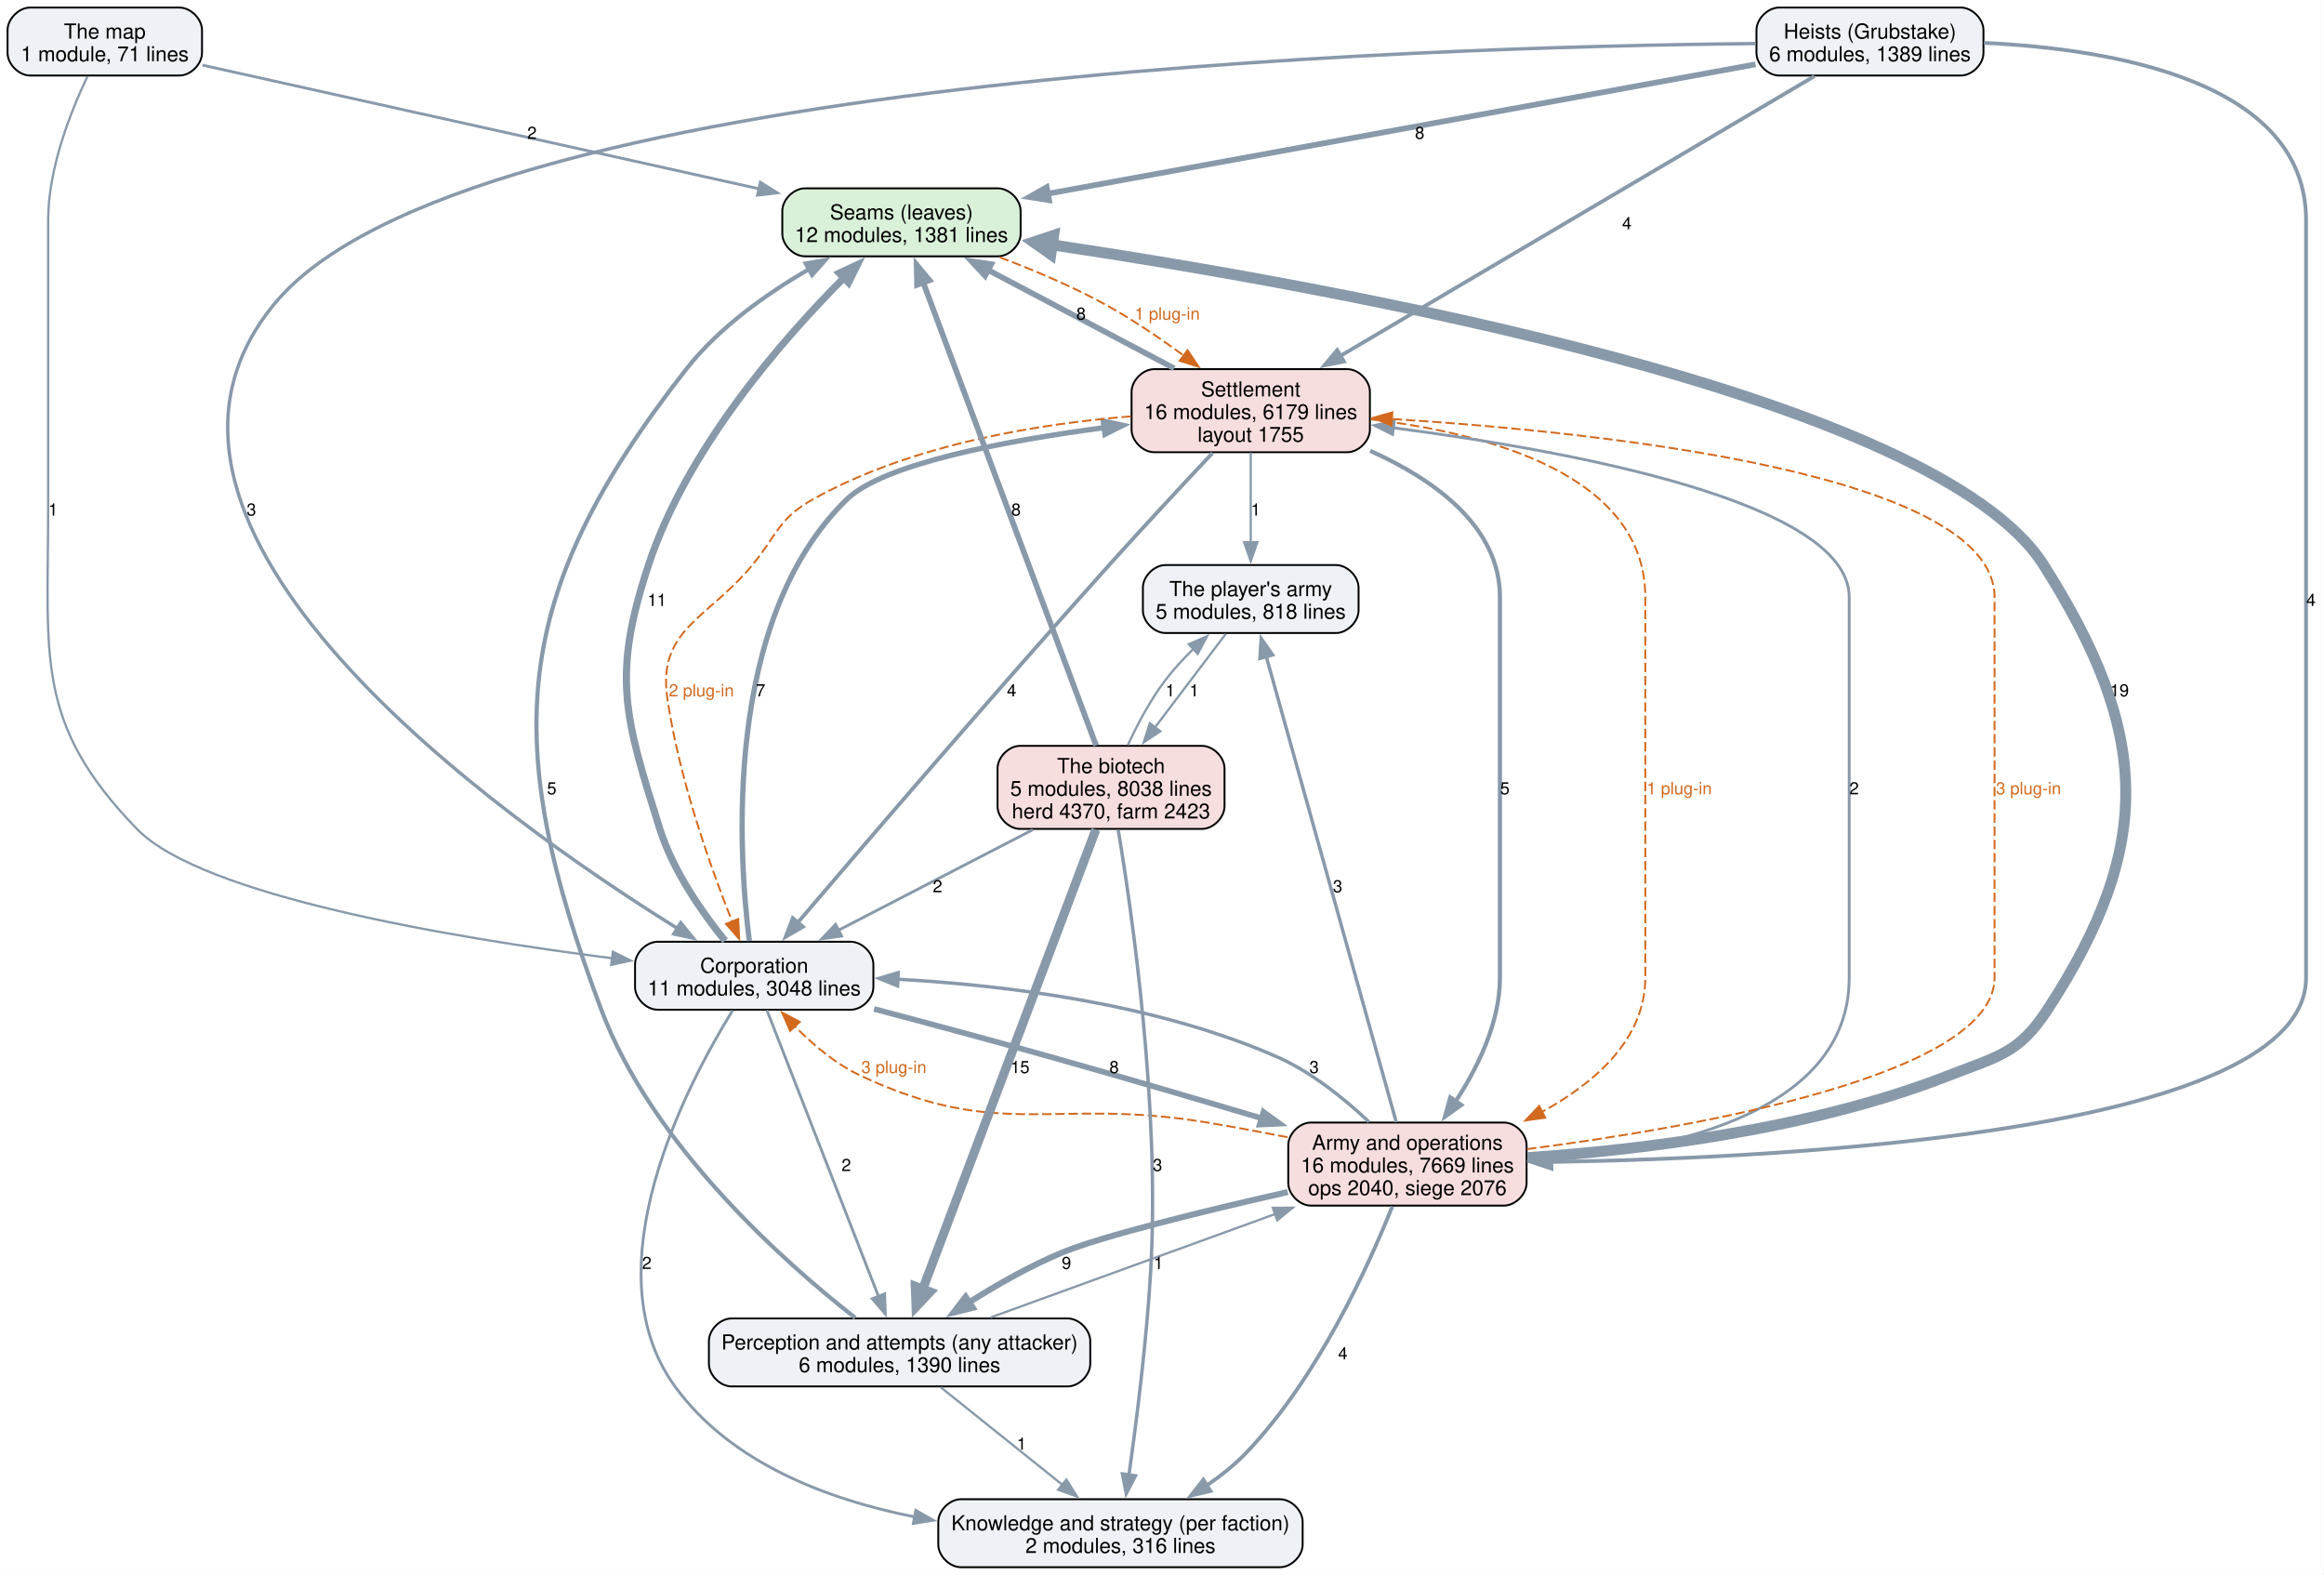
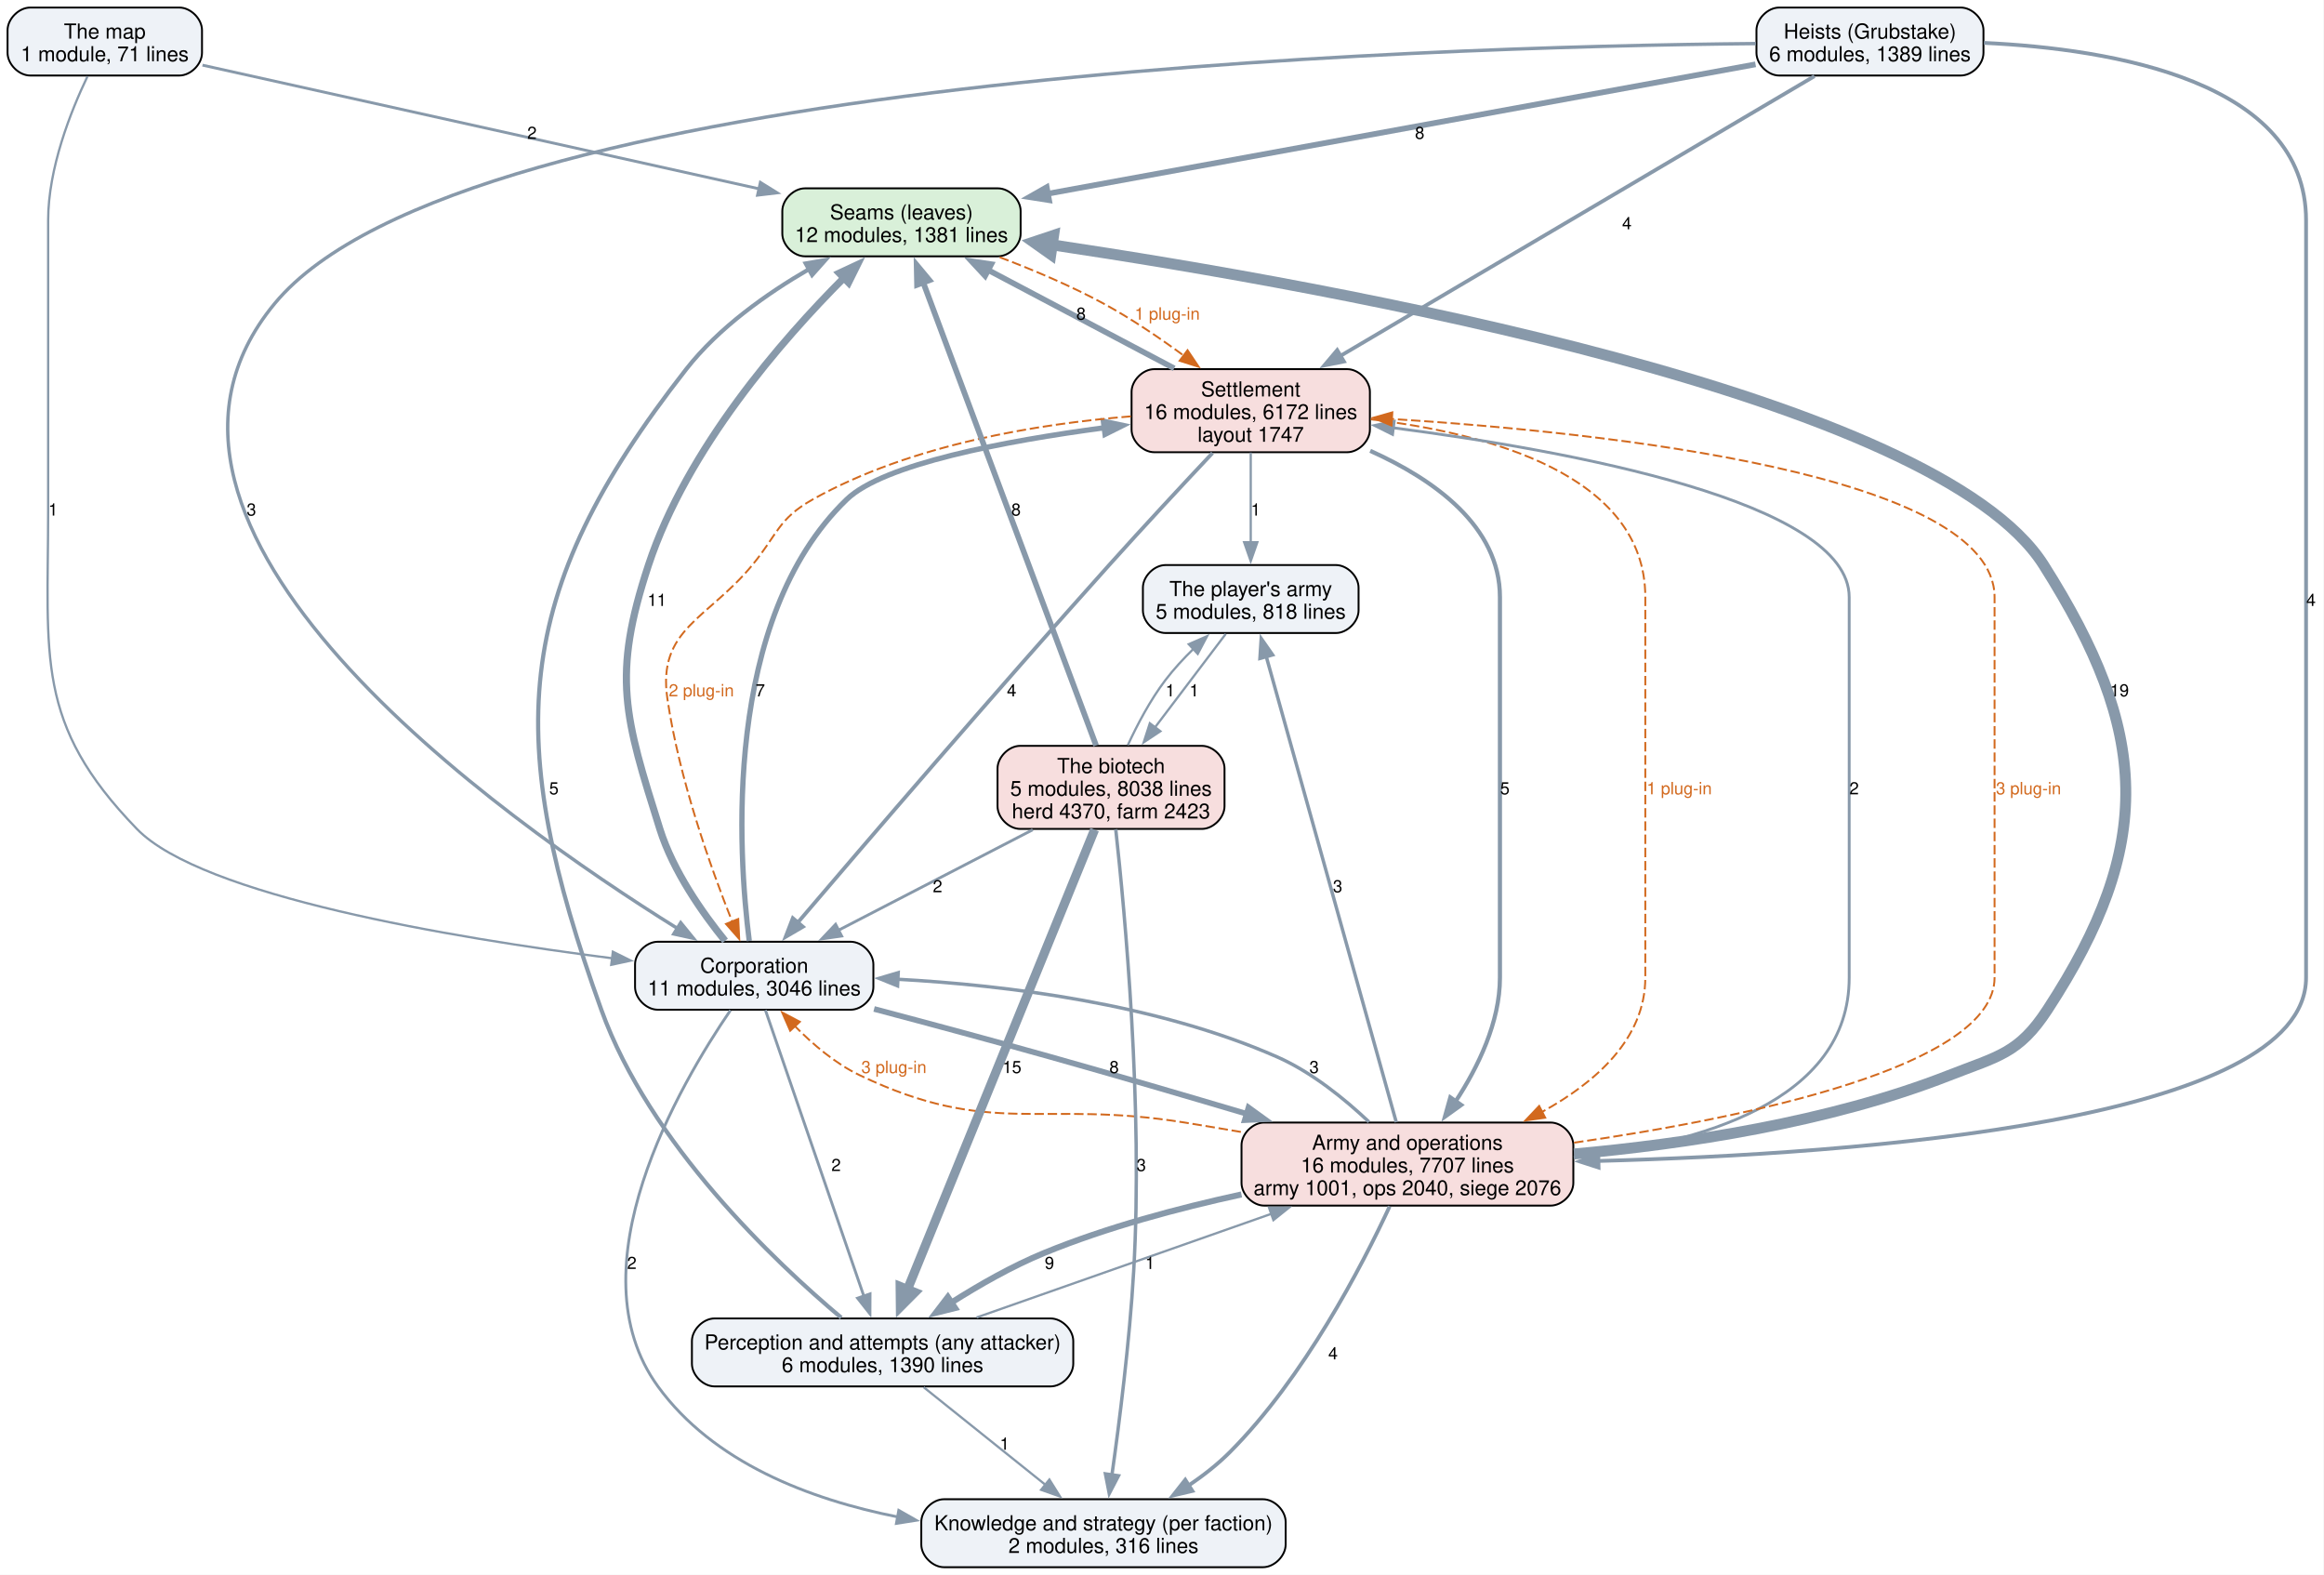
<svg xmlns="http://www.w3.org/2000/svg" width="1231pt" height="834pt" viewBox="0.00 0.00 1231.00 834.00">
  <g id="graph0" class="graph" transform="scale(1 1) rotate(0) translate(4 830)">
    <polygon fill="white" stroke="none" points="-4,4 -4,-830 1226.75,-830 1226.75,4 -4,4" />
    <g id="node1" class="node">
      <path fill="#d9f0d9" stroke="black" d="M524.62,-730.25C524.62,-730.25 422.38,-730.25 422.38,-730.25 416.38,-730.25 410.38,-724.25 410.38,-718.25 410.38,-718.25 410.38,-706.25 410.38,-706.25 410.38,-700.25 416.38,-694.25 422.38,-694.25 422.38,-694.25 524.62,-694.25 524.62,-694.25 530.62,-694.25 536.62,-700.25 536.62,-706.25 536.62,-706.25 536.62,-718.25 536.62,-718.25 536.62,-724.25 530.62,-730.25 524.62,-730.25" />
      <text xml:space="preserve" text-anchor="middle" x="473.5" y="-713.8" font-family="Helvetica,sans-Serif" font-size="11.00">Seams (leaves)</text>
      <text xml:space="preserve" text-anchor="middle" x="473.5" y="-701.8" font-family="Helvetica,sans-Serif" font-size="11.00">12 modules, 1381 lines</text>
    </g>
    <g id="node5" class="node">
      <path fill="#f7dede" stroke="black" d="M709.62,-634.5C709.62,-634.5 607.38,-634.5 607.38,-634.5 601.38,-634.5 595.38,-628.5 595.38,-622.5 595.38,-622.5 595.38,-602.5 595.38,-602.5 595.38,-596.5 601.38,-590.5 607.38,-590.5 607.38,-590.5 709.62,-590.5 709.62,-590.5 715.62,-590.5 721.62,-596.5 721.62,-602.5 721.62,-602.5 721.62,-622.5 721.62,-622.5 721.62,-628.5 715.62,-634.5 709.62,-634.5" />
      <text xml:space="preserve" text-anchor="middle" x="658.5" y="-620.05" font-family="Helvetica,sans-Serif" font-size="11.00">Settlement</text>
-       <text xml:space="preserve" text-anchor="middle" x="658.5" y="-608.05" font-family="Helvetica,sans-Serif" font-size="11.00">16 modules, 6179 lines</text>
-       <text xml:space="preserve" text-anchor="middle" x="658.5" y="-596.05" font-family="Helvetica,sans-Serif" font-size="11.00">layout 1755</text>
+       <text xml:space="preserve" text-anchor="middle" x="658.5" y="-608.05" font-family="Helvetica,sans-Serif" font-size="11.00">16 modules, 6172 lines</text>
+       <text xml:space="preserve" text-anchor="middle" x="658.5" y="-596.05" font-family="Helvetica,sans-Serif" font-size="11.00">layout 1747</text>
    </g>
    <g id="edge33" class="edge">
      <path fill="none" stroke="#d2691e" stroke-dasharray="5,2" d="M525.55,-693.77C543.4,-687.01 563.22,-678.63 580.5,-669.25 595.1,-661.33 610.16,-651.11 623.12,-641.59" />
      <polygon fill="#d2691e" stroke="#d2691e" points="625.03,-644.53 630.93,-635.74 620.83,-638.93 625.03,-644.53" />
      <text xml:space="preserve" text-anchor="middle" x="614.29" y="-660.7" font-family="Helvetica,sans-Serif" font-size="9.00" fill="#d2691e">1 plug-in</text>
    </g>
    <g id="node2" class="node">
-       <path fill="#eef2f7" stroke="black" d="M561.5,-131.75C561.5,-131.75 383.5,-131.75 383.5,-131.75 377.5,-131.75 371.5,-125.75 371.5,-119.75 371.5,-119.75 371.5,-107.75 371.5,-107.75 371.5,-101.75 377.5,-95.75 383.5,-95.75 383.5,-95.75 561.5,-95.75 561.5,-95.75 567.5,-95.75 573.5,-101.75 573.5,-107.75 573.5,-107.75 573.5,-119.75 573.5,-119.75 573.5,-125.75 567.5,-131.75 561.5,-131.75" />
-       <text xml:space="preserve" text-anchor="middle" x="472.5" y="-115.3" font-family="Helvetica,sans-Serif" font-size="11.00">Perception and attempts (any attacker)</text>
-       <text xml:space="preserve" text-anchor="middle" x="472.5" y="-103.3" font-family="Helvetica,sans-Serif" font-size="11.00">6 modules, 1390 lines</text>
+       <path fill="#eef2f7" stroke="black" d="M552.5,-131.75C552.5,-131.75 374.5,-131.75 374.5,-131.75 368.5,-131.75 362.5,-125.75 362.5,-119.75 362.5,-119.75 362.5,-107.75 362.5,-107.75 362.5,-101.75 368.5,-95.75 374.5,-95.75 374.5,-95.75 552.5,-95.75 552.5,-95.75 558.5,-95.75 564.5,-101.75 564.5,-107.75 564.5,-107.75 564.5,-119.75 564.5,-119.75 564.5,-125.75 558.5,-131.75 552.5,-131.75" />
+       <text xml:space="preserve" text-anchor="middle" x="463.5" y="-115.3" font-family="Helvetica,sans-Serif" font-size="11.00">Perception and attempts (any attacker)</text>
+       <text xml:space="preserve" text-anchor="middle" x="463.5" y="-103.3" font-family="Helvetica,sans-Serif" font-size="11.00">6 modules, 1390 lines</text>
    </g>
    <g id="edge18" class="edge">
-       <path fill="none" stroke="#8899aa" stroke-width="2.2" d="M449.04,-132.06C412.05,-160.98 341.61,-223.13 314.5,-295.25 260.99,-437.62 265.69,-514.78 359.5,-634.5 376.79,-656.57 402.23,-674.55 424.69,-687.55" />
+       <path fill="none" stroke="#8899aa" stroke-width="2.2" d="M441.62,-132.14C406.78,-161.41 340,-224.32 314.5,-295.25 263.05,-438.38 265.69,-514.78 359.5,-634.5 376.79,-656.57 402.23,-674.55 424.69,-687.55" />
      <polygon fill="#8899aa" stroke="#8899aa" stroke-width="2.2" points="422.76,-690.47 433.2,-692.27 426.15,-684.35 422.76,-690.47" />
-       <text xml:space="preserve" text-anchor="middle" x="288.25" y="-409.32" font-family="Helvetica,sans-Serif" font-size="9.00">5</text>
+       <text xml:space="preserve" text-anchor="middle" x="289.39" y="-409.32" font-family="Helvetica,sans-Serif" font-size="9.00">5</text>
    </g>
    <g id="node3" class="node">
-       <path fill="#eef2f7" stroke="black" d="M674,-36C674,-36 505,-36 505,-36 499,-36 493,-30 493,-24 493,-24 493,-12 493,-12 493,-6 499,0 505,0 505,0 674,0 674,0 680,0 686,-6 686,-12 686,-12 686,-24 686,-24 686,-30 680,-36 674,-36" />
-       <text xml:space="preserve" text-anchor="middle" x="589.5" y="-19.55" font-family="Helvetica,sans-Serif" font-size="11.00">Knowledge and strategy (per faction)</text>
-       <text xml:space="preserve" text-anchor="middle" x="589.5" y="-7.55" font-family="Helvetica,sans-Serif" font-size="11.00">2 modules, 316 lines</text>
+       <path fill="#eef2f7" stroke="black" d="M665,-36C665,-36 496,-36 496,-36 490,-36 484,-30 484,-24 484,-24 484,-12 484,-12 484,-6 490,0 496,0 496,0 665,0 665,0 671,0 677,-6 677,-12 677,-12 677,-24 677,-24 677,-30 671,-36 665,-36" />
+       <text xml:space="preserve" text-anchor="middle" x="580.5" y="-19.55" font-family="Helvetica,sans-Serif" font-size="11.00">Knowledge and strategy (per faction)</text>
+       <text xml:space="preserve" text-anchor="middle" x="580.5" y="-7.55" font-family="Helvetica,sans-Serif" font-size="11.00">2 modules, 316 lines</text>
    </g>
    <g id="edge17" class="edge">
-       <path fill="none" stroke="#8899aa" stroke-width="1.2" d="M494.23,-95.34C512.37,-80.8 538.45,-59.91 558.74,-43.65" />
-       <polygon fill="#8899aa" stroke="#8899aa" stroke-width="1.2" points="560.85,-46.44 566.47,-37.46 556.47,-40.98 560.85,-46.44" />
-       <text xml:space="preserve" text-anchor="middle" x="537.13" y="-62.2" font-family="Helvetica,sans-Serif" font-size="9.00">1</text>
+       <path fill="none" stroke="#8899aa" stroke-width="1.2" d="M485.23,-95.34C503.37,-80.8 529.45,-59.91 549.74,-43.65" />
+       <polygon fill="#8899aa" stroke="#8899aa" stroke-width="1.2" points="551.85,-46.44 557.47,-37.46 547.47,-40.98 551.85,-46.44" />
+       <text xml:space="preserve" text-anchor="middle" x="528.13" y="-62.2" font-family="Helvetica,sans-Serif" font-size="9.00">1</text>
    </g>
    <g id="node6" class="node">
-       <path fill="#f7dede" stroke="black" d="M792.62,-235.5C792.62,-235.5 690.38,-235.5 690.38,-235.5 684.38,-235.5 678.38,-229.5 678.38,-223.5 678.38,-223.5 678.38,-203.5 678.38,-203.5 678.38,-197.5 684.38,-191.5 690.38,-191.5 690.38,-191.5 792.62,-191.5 792.62,-191.5 798.62,-191.5 804.62,-197.5 804.62,-203.5 804.62,-203.5 804.62,-223.5 804.62,-223.5 804.62,-229.5 798.62,-235.5 792.62,-235.5" />
+       <path fill="#f7dede" stroke="black" d="M817.38,-235.5C817.38,-235.5 665.62,-235.5 665.62,-235.5 659.62,-235.5 653.62,-229.5 653.62,-223.5 653.62,-223.5 653.62,-203.5 653.62,-203.5 653.62,-197.5 659.62,-191.5 665.62,-191.5 665.62,-191.5 817.38,-191.5 817.38,-191.5 823.38,-191.5 829.38,-197.5 829.38,-203.5 829.38,-203.5 829.38,-223.5 829.38,-223.5 829.38,-229.5 823.38,-235.5 817.38,-235.5" />
      <text xml:space="preserve" text-anchor="middle" x="741.5" y="-221.05" font-family="Helvetica,sans-Serif" font-size="11.00">Army and operations</text>
-       <text xml:space="preserve" text-anchor="middle" x="741.5" y="-209.05" font-family="Helvetica,sans-Serif" font-size="11.00">16 modules, 7669 lines</text>
-       <text xml:space="preserve" text-anchor="middle" x="741.5" y="-197.05" font-family="Helvetica,sans-Serif" font-size="11.00">ops 2040, siege 2076</text>
+       <text xml:space="preserve" text-anchor="middle" x="741.5" y="-209.05" font-family="Helvetica,sans-Serif" font-size="11.00">16 modules, 7707 lines</text>
+       <text xml:space="preserve" text-anchor="middle" x="741.5" y="-197.05" font-family="Helvetica,sans-Serif" font-size="11.00">army 1001, ops 2040, siege 2076</text>
    </g>
    <g id="edge16" class="edge">
-       <path fill="none" stroke="#8899aa" stroke-width="1.2" d="M520.63,-132.24C562.66,-147.51 624.2,-169.87 671.65,-187.12" />
-       <polygon fill="#8899aa" stroke="#8899aa" stroke-width="1.2" points="670.17,-190.3 680.76,-190.43 672.56,-183.72 670.17,-190.3" />
-       <text xml:space="preserve" text-anchor="middle" x="609.62" y="-157.95" font-family="Helvetica,sans-Serif" font-size="9.00">1</text>
+       <path fill="none" stroke="#8899aa" stroke-width="1.2" d="M513.24,-132.24C556.77,-147.55 620.54,-169.97 669.62,-187.23" />
+       <polygon fill="#8899aa" stroke="#8899aa" stroke-width="1.2" points="668.18,-190.43 678.78,-190.45 670.51,-183.83 668.18,-190.43" />
+       <text xml:space="preserve" text-anchor="middle" x="605.12" y="-157.95" font-family="Helvetica,sans-Serif" font-size="9.00">1</text>
    </g>
    <g id="node4" class="node">
      <path fill="#eef2f7" stroke="black" d="M446.62,-331.25C446.62,-331.25 344.38,-331.25 344.38,-331.25 338.38,-331.25 332.38,-325.25 332.38,-319.25 332.38,-319.25 332.38,-307.25 332.38,-307.25 332.38,-301.25 338.38,-295.25 344.38,-295.25 344.38,-295.25 446.62,-295.25 446.62,-295.25 452.62,-295.25 458.62,-301.25 458.62,-307.25 458.62,-307.25 458.62,-319.25 458.62,-319.25 458.62,-325.25 452.62,-331.25 446.62,-331.25" />
      <text xml:space="preserve" text-anchor="middle" x="395.5" y="-314.8" font-family="Helvetica,sans-Serif" font-size="11.00">Corporation</text>
-       <text xml:space="preserve" text-anchor="middle" x="395.5" y="-302.8" font-family="Helvetica,sans-Serif" font-size="11.00">11 modules, 3048 lines</text>
+       <text xml:space="preserve" text-anchor="middle" x="395.5" y="-302.8" font-family="Helvetica,sans-Serif" font-size="11.00">11 modules, 3046 lines</text>
    </g>
    <g id="edge10" class="edge">
      <path fill="none" stroke="#8899aa" stroke-width="3.8" d="M380.08,-331.72C368.17,-346.4 352.56,-368.55 345.5,-391 326.86,-450.31 319.99,-471.72 339.5,-530.75 359.85,-592.3 410.2,-649.97 443.06,-682.88" />
      <polygon fill="#8899aa" stroke="#8899aa" stroke-width="3.8" points="440.57,-685.34 450.17,-689.82 445.46,-680.33 440.57,-685.34" />
      <text xml:space="preserve" text-anchor="middle" x="344" y="-509.07" font-family="Helvetica,sans-Serif" font-size="9.00">11</text>
    </g>
    <g id="edge9" class="edge">
-       <path fill="none" stroke="#8899aa" stroke-width="1.5" d="M402.2,-295.07C415.45,-261.07 445.14,-184.92 461.38,-143.28" />
-       <polygon fill="#8899aa" stroke="#8899aa" stroke-width="1.5" points="464.57,-144.74 464.94,-134.15 458.04,-142.19 464.57,-144.74" />
-       <text xml:space="preserve" text-anchor="middle" x="444.28" y="-209.82" font-family="Helvetica,sans-Serif" font-size="9.00">2</text>
+       <path fill="none" stroke="#8899aa" stroke-width="1.5" d="M401.42,-295.07C413.1,-261.15 439.23,-185.25 453.58,-143.55" />
+       <polygon fill="#8899aa" stroke="#8899aa" stroke-width="1.5" points="456.86,-144.77 456.81,-134.18 450.25,-142.49 456.86,-144.77" />
+       <text xml:space="preserve" text-anchor="middle" x="438.88" y="-209.82" font-family="Helvetica,sans-Serif" font-size="9.00">2</text>
    </g>
    <g id="edge8" class="edge">
-       <path fill="none" stroke="#8899aa" stroke-width="1.5" d="M384.07,-294.89C359.7,-255.48 308.39,-157.86 353.5,-95.75 382.74,-55.5 433.61,-35.94 480.65,-26.6" />
-       <polygon fill="#8899aa" stroke="#8899aa" stroke-width="1.5" points="481.07,-30.09 490.28,-24.85 479.82,-23.2 481.07,-30.09" />
-       <text xml:space="preserve" text-anchor="middle" x="338.59" y="-157.95" font-family="Helvetica,sans-Serif" font-size="9.00">2</text>
+       <path fill="none" stroke="#8899aa" stroke-width="1.5" d="M382.93,-294.97C356.06,-255.71 299,-158.39 344.5,-95.75 373.74,-55.5 424.61,-35.94 471.65,-26.6" />
+       <polygon fill="#8899aa" stroke="#8899aa" stroke-width="1.5" points="472.07,-30.09 481.28,-24.85 470.82,-23.2 472.07,-30.09" />
+       <text xml:space="preserve" text-anchor="middle" x="330.68" y="-157.95" font-family="Helvetica,sans-Serif" font-size="9.00">2</text>
    </g>
    <g id="edge11" class="edge">
-       <path fill="none" stroke="#8899aa" stroke-width="2.8" d="M392.91,-331.62C387.19,-377.26 378.75,-501.47 444.5,-565.5 463.9,-584.39 528.02,-596.51 581.06,-603.53" />
-       <polygon fill="#8899aa" stroke="#8899aa" stroke-width="2.8" points="580.41,-606.98 590.77,-604.76 581.29,-600.03 580.41,-606.98" />
-       <text xml:space="preserve" text-anchor="middle" x="398.89" y="-461.2" font-family="Helvetica,sans-Serif" font-size="9.00">7</text>
+       <path fill="none" stroke="#8899aa" stroke-width="2.8" d="M392.88,-331.65C387.07,-377.38 378.44,-501.8 444.5,-565.5 463.99,-584.3 528.1,-596.42 581.11,-603.48" />
+       <polygon fill="#8899aa" stroke="#8899aa" stroke-width="2.8" points="580.45,-606.92 590.82,-604.71 581.34,-599.98 580.45,-606.92" />
+       <text xml:space="preserve" text-anchor="middle" x="398.71" y="-461.2" font-family="Helvetica,sans-Serif" font-size="9.00">7</text>
    </g>
    <g id="edge7" class="edge">
-       <path fill="none" stroke="#8899aa" stroke-width="3" d="M459,-295.65C487.62,-288.08 521.81,-278.88 552.5,-270.25 589.4,-259.87 630.22,-247.9 664.44,-237.71" />
-       <polygon fill="#8899aa" stroke="#8899aa" stroke-width="3" points="665.25,-241.12 673.83,-234.91 663.25,-234.42 665.25,-241.12" />
+       <path fill="none" stroke="#8899aa" stroke-width="3" d="M459,-295.65C487.62,-288.08 521.81,-278.88 552.5,-270.25 586.65,-260.65 624.14,-249.68 656.66,-240.02" />
+       <polygon fill="#8899aa" stroke="#8899aa" stroke-width="3" points="657.33,-243.48 665.92,-237.27 655.34,-236.77 657.33,-243.48" />
      <text xml:space="preserve" text-anchor="middle" x="586.14" y="-261.7" font-family="Helvetica,sans-Serif" font-size="9.00">8</text>
    </g>
    <g id="edge21" class="edge">
      <path fill="none" stroke="#8899aa" stroke-width="3" d="M617.97,-634.92C588.86,-650.3 549.6,-671.04 519.35,-687.02" />
      <polygon fill="#8899aa" stroke="#8899aa" stroke-width="3" points="517.8,-683.89 510.59,-691.65 521.07,-690.08 517.8,-683.89" />
      <text xml:space="preserve" text-anchor="middle" x="568.62" y="-660.7" font-family="Helvetica,sans-Serif" font-size="9.00">8</text>
    </g>
    <g id="edge20" class="edge">
      <path fill="none" stroke="#8899aa" stroke-width="2" d="M638.25,-590.09C623.04,-573.92 601.78,-551.11 583.5,-530.75 523.07,-463.46 453.72,-382.64 418.55,-341.38" />
      <polygon fill="#8899aa" stroke="#8899aa" stroke-width="2" points="421.28,-339.19 412.14,-333.85 415.95,-343.73 421.28,-339.19" />
      <text xml:space="preserve" text-anchor="middle" x="531.86" y="-461.2" font-family="Helvetica,sans-Serif" font-size="9.00">4</text>
    </g>
    <g id="edge35" class="edge">
      <path fill="none" stroke="#d2691e" stroke-dasharray="5,2" d="M595.01,-609.5C546.19,-605.55 478.52,-594.68 426.5,-565.5 408.19,-555.23 407.86,-546.94 394.5,-530.75 370.78,-502.01 344.11,-496.87 349.5,-460 355.7,-417.58 372.4,-370.66 383.87,-341.81" />
      <polygon fill="#d2691e" stroke="#d2691e" points="387.04,-343.31 387.56,-332.73 380.55,-340.68 387.04,-343.31" />
      <text xml:space="preserve" text-anchor="middle" x="367.5" y="-461.2" font-family="Helvetica,sans-Serif" font-size="9.00" fill="#d2691e">2 plug-in</text>
    </g>
    <g id="edge19" class="edge">
      <path fill="none" stroke="#8899aa" stroke-width="2.2" d="M721.79,-591.24C755.67,-576.02 790.5,-551.25 790.5,-513.75 790.5,-513.75 790.5,-513.75 790.5,-312.25 790.5,-288.62 778.92,-264.87 767.02,-246.69" />
      <polygon fill="#8899aa" stroke="#8899aa" stroke-width="2.2" points="769.97,-244.8 761.37,-238.61 764.23,-248.81 769.97,-244.8" />
      <text xml:space="preserve" text-anchor="middle" x="793.12" y="-409.32" font-family="Helvetica,sans-Serif" font-size="9.00">5</text>
    </g>
    <g id="edge34" class="edge">
      <path fill="none" stroke="#d2691e" stroke-dasharray="5,2" d="M722.06,-607.92C783.55,-600.62 867.5,-578.74 867.5,-513.75 867.5,-513.75 867.5,-513.75 867.5,-312.25 867.5,-279.93 841.3,-256.76 812.79,-241.12" />
      <polygon fill="#d2691e" stroke="#d2691e" points="814.49,-238.05 804,-236.59 811.29,-244.28 814.49,-238.05" />
      <text xml:space="preserve" text-anchor="middle" x="885.5" y="-409.32" font-family="Helvetica,sans-Serif" font-size="9.00" fill="#d2691e">1 plug-in</text>
    </g>
    <g id="node10" class="node">
      <path fill="#eef2f7" stroke="black" d="M703.62,-530.75C703.62,-530.75 613.38,-530.75 613.38,-530.75 607.38,-530.75 601.38,-524.75 601.38,-518.75 601.38,-518.75 601.38,-506.75 601.38,-506.75 601.38,-500.75 607.38,-494.75 613.38,-494.75 613.38,-494.75 703.62,-494.75 703.62,-494.75 709.62,-494.75 715.62,-500.75 715.62,-506.75 715.62,-506.75 715.62,-518.75 715.62,-518.75 715.62,-524.75 709.62,-530.75 703.62,-530.75" />
      <text xml:space="preserve" text-anchor="middle" x="658.5" y="-514.3" font-family="Helvetica,sans-Serif" font-size="11.00">The player's army</text>
      <text xml:space="preserve" text-anchor="middle" x="658.5" y="-502.3" font-family="Helvetica,sans-Serif" font-size="11.00">5 modules, 818 lines</text>
    </g>
    <g id="edge22" class="edge">
      <path fill="none" stroke="#8899aa" stroke-width="1.2" d="M658.5,-590.29C658.5,-576.29 658.5,-557.77 658.5,-542.46" />
      <polygon fill="#8899aa" stroke="#8899aa" stroke-width="1.2" points="662,-542.83 658.5,-532.83 655,-542.83 662,-542.83" />
      <text xml:space="preserve" text-anchor="middle" x="661.12" y="-556.95" font-family="Helvetica,sans-Serif" font-size="9.00">1</text>
    </g>
    <g id="edge4" class="edge">
-       <path fill="none" stroke="#8899aa" stroke-width="5.8" d="M805.12,-216.91C864.68,-220.95 955.22,-231.74 1028.5,-260.5 1054.37,-270.66 1065.3,-271.98 1080.5,-295.25 1137.75,-382.88 1134.54,-442.35 1078.5,-530.75 1021.59,-620.52 703.7,-677.86 552.91,-700.39" />
+       <path fill="none" stroke="#8899aa" stroke-width="5.8" d="M829.77,-218.85C887.89,-224.05 964.73,-235.47 1028.5,-260.5 1054.37,-270.66 1065.3,-271.98 1080.5,-295.25 1137.75,-382.88 1134.54,-442.35 1078.5,-530.75 1021.59,-620.52 703.7,-677.86 552.91,-700.39" />
      <polygon fill="#8899aa" stroke="#8899aa" stroke-width="5.8" points="552.6,-695.31 543.45,-701.79 554.08,-705.35 552.6,-695.31" />
      <text xml:space="preserve" text-anchor="middle" x="1118.67" y="-461.2" font-family="Helvetica,sans-Serif" font-size="9.00">19</text>
    </g>
    <g id="edge3" class="edge">
-       <path fill="none" stroke="#8899aa" stroke-width="3.2" d="M678.1,-198.69C634.16,-188.72 579.83,-175.48 558.25,-166.5 541.36,-159.47 523.88,-149.48 509.14,-140.15" />
-       <polygon fill="#8899aa" stroke="#8899aa" stroke-width="3.2" points="511.31,-137.39 501.03,-134.86 507.49,-143.25 511.31,-137.39" />
-       <text xml:space="preserve" text-anchor="middle" x="560.88" y="-157.95" font-family="Helvetica,sans-Serif" font-size="9.00">9</text>
+       <path fill="none" stroke="#8899aa" stroke-width="3.2" d="M653.59,-197.42C620.2,-190.16 582.28,-180.03 549.25,-166.5 532.2,-159.51 514.58,-149.44 499.77,-140.04" />
+       <polygon fill="#8899aa" stroke="#8899aa" stroke-width="3.2" points="501.9,-137.26 491.62,-134.7 498.07,-143.11 501.9,-137.26" />
+       <text xml:space="preserve" text-anchor="middle" x="551.88" y="-157.95" font-family="Helvetica,sans-Serif" font-size="9.00">9</text>
    </g>
    <g id="edge2" class="edge">
-       <path fill="none" stroke="#8899aa" stroke-width="2" d="M733.48,-191.03C720.9,-159.57 694.05,-100.42 656.5,-61 650.26,-54.45 642.79,-48.48 635.13,-43.24" />
-       <polygon fill="#8899aa" stroke="#8899aa" stroke-width="2" points="637.17,-40.38 626.85,-37.95 633.4,-46.28 637.17,-40.38" />
-       <text xml:space="preserve" text-anchor="middle" x="707.31" y="-110.08" font-family="Helvetica,sans-Serif" font-size="9.00">4</text>
+       <path fill="none" stroke="#8899aa" stroke-width="2" d="M732.08,-191.07C717.48,-159.67 686.92,-100.6 647.5,-61 641.05,-54.52 633.42,-48.57 625.66,-43.31" />
+       <polygon fill="#8899aa" stroke="#8899aa" stroke-width="2" points="627.59,-40.39 617.27,-37.97 623.83,-46.29 627.59,-40.39" />
+       <text xml:space="preserve" text-anchor="middle" x="702.09" y="-110.08" font-family="Helvetica,sans-Serif" font-size="9.00">4</text>
    </g>
    <g id="edge1" class="edge">
      <path fill="none" stroke="#8899aa" stroke-width="1.8" d="M721.12,-235.85C708.33,-247.93 690.82,-262.18 672.5,-270.25 608.46,-298.47 528.92,-308.23 471.52,-311.38" />
      <polygon fill="#8899aa" stroke="#8899aa" stroke-width="1.8" points="471.43,-307.88 461.61,-311.85 471.77,-314.87 471.43,-307.88" />
      <text xml:space="preserve" text-anchor="middle" x="692.08" y="-261.7" font-family="Helvetica,sans-Serif" font-size="9.00">3</text>
    </g>
    <g id="edge31" class="edge">
-       <path fill="none" stroke="#d2691e" stroke-dasharray="5,2" d="M678,-227.73C664.03,-230.46 649.29,-233.2 635.5,-235.5 554.1,-249.08 526.15,-225.31 451.5,-260.5 438.53,-266.61 426.52,-276.81 416.97,-286.55" />
-       <polygon fill="#d2691e" stroke="#d2691e" points="414.51,-284.05 410.28,-293.76 419.64,-288.81 414.51,-284.05" />
+       <path fill="none" stroke="#d2691e" stroke-dasharray="5,2" d="M653.28,-230.52C643.24,-232.24 633.15,-233.94 623.5,-235.5 547.24,-247.82 521.22,-227.24 451.5,-260.5 438.56,-266.67 426.55,-276.88 417,-286.61" />
+       <polygon fill="#d2691e" stroke="#d2691e" points="414.55,-284.1 410.3,-293.81 419.67,-288.87 414.55,-284.1" />
      <text xml:space="preserve" text-anchor="middle" x="469.5" y="-261.7" font-family="Helvetica,sans-Serif" font-size="9.00" fill="#d2691e">3 plug-in</text>
    </g>
    <g id="edge5" class="edge">
-       <path fill="none" stroke="#8899aa" stroke-width="1.5" d="M804.82,-214.95C874.12,-219.19 975.5,-238.06 975.5,-312.25 975.5,-513.75 975.5,-513.75 975.5,-513.75 975.5,-564.1 827.64,-591.27 733.89,-603.44" />
+       <path fill="none" stroke="#8899aa" stroke-width="1.5" d="M829.63,-217.04C895.96,-224.22 975.5,-246.54 975.5,-312.25 975.5,-513.75 975.5,-513.75 975.5,-513.75 975.5,-564.1 827.64,-591.27 733.89,-603.44" />
      <polygon fill="#8899aa" stroke="#8899aa" stroke-width="1.5" points="733.62,-599.94 724.14,-604.67 734.5,-606.89 733.62,-599.94" />
      <text xml:space="preserve" text-anchor="middle" x="978.12" y="-409.32" font-family="Helvetica,sans-Serif" font-size="9.00">2</text>
    </g>
    <g id="edge32" class="edge">
-       <path fill="none" stroke="#d2691e" stroke-dasharray="5,2" d="M804.81,-221.42C895.74,-233.14 1052.5,-260.82 1052.5,-312.25 1052.5,-513.75 1052.5,-513.75 1052.5,-513.75 1052.5,-578.82 847.5,-600.88 733.24,-608.12" />
+       <path fill="none" stroke="#d2691e" stroke-dasharray="5,2" d="M829.79,-224.83C921.73,-238.12 1052.5,-265.27 1052.5,-312.25 1052.5,-513.75 1052.5,-513.75 1052.5,-513.75 1052.5,-578.82 847.5,-600.88 733.24,-608.12" />
      <polygon fill="#d2691e" stroke="#d2691e" points="733.08,-604.62 723.31,-608.72 733.51,-611.61 733.08,-604.62" />
      <text xml:space="preserve" text-anchor="middle" x="1070.5" y="-409.32" font-family="Helvetica,sans-Serif" font-size="9.00" fill="#d2691e">3 plug-in</text>
    </g>
    <g id="edge6" class="edge">
      <path fill="none" stroke="#8899aa" stroke-width="1.8" d="M735.58,-235.71C721.02,-287.84 683.46,-422.37 666.74,-482.25" />
      <polygon fill="#8899aa" stroke="#8899aa" stroke-width="1.8" points="663.37,-481.29 664.05,-491.86 670.11,-483.17 663.37,-481.29" />
      <text xml:space="preserve" text-anchor="middle" x="704.54" y="-357.45" font-family="Helvetica,sans-Serif" font-size="9.00">3</text>
    </g>
    <g id="node7" class="node">
      <path fill="#eef2f7" stroke="black" d="M1034.62,-826C1034.62,-826 938.38,-826 938.38,-826 932.38,-826 926.38,-820 926.38,-814 926.38,-814 926.38,-802 926.38,-802 926.38,-796 932.38,-790 938.38,-790 938.38,-790 1034.62,-790 1034.62,-790 1040.62,-790 1046.62,-796 1046.62,-802 1046.62,-802 1046.62,-814 1046.62,-814 1046.62,-820 1040.62,-826 1034.62,-826" />
      <text xml:space="preserve" text-anchor="middle" x="986.5" y="-809.55" font-family="Helvetica,sans-Serif" font-size="11.00">Heists (Grubstake)</text>
      <text xml:space="preserve" text-anchor="middle" x="986.5" y="-797.55" font-family="Helvetica,sans-Serif" font-size="11.00">6 modules, 1389 lines</text>
    </g>
    <g id="edge14" class="edge">
      <path fill="none" stroke="#8899aa" stroke-width="3" d="M925.89,-795.92C832.55,-778.87 653.67,-746.18 551.03,-727.42" />
      <polygon fill="#8899aa" stroke="#8899aa" stroke-width="3" points="551.69,-723.98 541.23,-725.63 550.44,-730.87 551.69,-723.98" />
      <text xml:space="preserve" text-anchor="middle" x="748.01" y="-756.45" font-family="Helvetica,sans-Serif" font-size="9.00">8</text>
    </g>
    <g id="edge13" class="edge">
      <path fill="none" stroke="#8899aa" stroke-width="1.8" d="M925.99,-806.92C749.49,-805.26 241.38,-789.9 141.5,-669.25 43.3,-550.63 261.03,-396.65 355.02,-338.18" />
      <polygon fill="#8899aa" stroke="#8899aa" stroke-width="1.8" points="356.56,-341.34 363.25,-333.12 352.9,-335.38 356.56,-341.34" />
      <text xml:space="preserve" text-anchor="middle" x="129.17" y="-556.95" font-family="Helvetica,sans-Serif" font-size="9.00">3</text>
    </g>
    <g id="edge15" class="edge">
      <path fill="none" stroke="#8899aa" stroke-width="2" d="M957.1,-789.66C900.2,-756.09 774.58,-681.98 705.8,-641.4" />
      <polygon fill="#8899aa" stroke="#8899aa" stroke-width="2" points="707.86,-638.55 697.47,-636.49 704.3,-644.58 707.86,-638.55" />
      <text xml:space="preserve" text-anchor="middle" x="857.73" y="-708.58" font-family="Helvetica,sans-Serif" font-size="9.00">4</text>
    </g>
    <g id="edge12" class="edge">
-       <path fill="none" stroke="#8899aa" stroke-width="2" d="M1046.89,-807.29C1115.33,-804.08 1217.5,-786.94 1217.5,-713.25 1217.5,-713.25 1217.5,-713.25 1217.5,-312.25 1217.5,-231.63 952.16,-216.9 817.69,-214.62" />
-       <polygon fill="#8899aa" stroke="#8899aa" stroke-width="2" points="817.79,-211.12 807.74,-214.47 817.68,-218.12 817.79,-211.12" />
+       <path fill="none" stroke="#8899aa" stroke-width="2" d="M1046.89,-807.29C1115.33,-804.08 1217.5,-786.94 1217.5,-713.25 1217.5,-713.25 1217.5,-713.25 1217.5,-312.25 1217.5,-236.32 982.16,-218.84 842.43,-215.15" />
+       <polygon fill="#8899aa" stroke="#8899aa" stroke-width="2" points="842.75,-211.66 832.66,-214.92 842.58,-218.66 842.75,-211.66" />
      <text xml:space="preserve" text-anchor="middle" x="1220.12" y="-509.07" font-family="Helvetica,sans-Serif" font-size="9.00">4</text>
    </g>
    <g id="node8" class="node">
      <path fill="#f7dede" stroke="black" d="M632.62,-435C632.62,-435 536.38,-435 536.38,-435 530.38,-435 524.38,-429 524.38,-423 524.38,-423 524.38,-403 524.38,-403 524.38,-397 530.38,-391 536.38,-391 536.38,-391 632.62,-391 632.62,-391 638.62,-391 644.62,-397 644.62,-403 644.62,-403 644.62,-423 644.62,-423 644.62,-429 638.62,-435 632.62,-435" />
      <text xml:space="preserve" text-anchor="middle" x="584.5" y="-420.55" font-family="Helvetica,sans-Serif" font-size="11.00">The biotech</text>
      <text xml:space="preserve" text-anchor="middle" x="584.5" y="-408.55" font-family="Helvetica,sans-Serif" font-size="11.00">5 modules, 8038 lines</text>
      <text xml:space="preserve" text-anchor="middle" x="584.5" y="-396.55" font-family="Helvetica,sans-Serif" font-size="11.00">herd 4370, farm 2423</text>
    </g>
    <g id="edge26" class="edge">
      <path fill="none" stroke="#8899aa" stroke-width="3" d="M576.58,-435.21C557.23,-487.01 507.51,-620.17 484.94,-680.61" />
      <polygon fill="#8899aa" stroke="#8899aa" stroke-width="3" points="481.76,-679.14 481.54,-689.73 488.31,-681.59 481.76,-679.14" />
      <text xml:space="preserve" text-anchor="middle" x="534.19" y="-556.95" font-family="Helvetica,sans-Serif" font-size="9.00">8</text>
    </g>
    <g id="edge25" class="edge">
-       <path fill="none" stroke="#8899aa" stroke-width="4.8" d="M576.45,-390.62C557.06,-339.16 507.69,-208.15 484.67,-147.05" />
-       <polygon fill="#8899aa" stroke="#8899aa" stroke-width="4.8" points="488.69,-145.8 481.23,-137.92 480.83,-148.76 488.69,-145.8" />
-       <text xml:space="preserve" text-anchor="middle" x="536.33" y="-261.7" font-family="Helvetica,sans-Serif" font-size="9.00">15</text>
+       <path fill="none" stroke="#8899aa" stroke-width="4.8" d="M575.8,-390.62C554.85,-339.16 501.52,-208.15 476.65,-147.05" />
+       <polygon fill="#8899aa" stroke="#8899aa" stroke-width="4.8" points="480.57,-145.54 472.91,-137.86 472.79,-148.7 480.57,-145.54" />
+       <text xml:space="preserve" text-anchor="middle" x="532.04" y="-261.7" font-family="Helvetica,sans-Serif" font-size="9.00">15</text>
    </g>
    <g id="edge24" class="edge">
-       <path fill="none" stroke="#8899aa" stroke-width="1.8" d="M588.31,-390.51C595.63,-346.63 610.52,-243.53 605.5,-156.75 603.34,-119.36 597.89,-76.55 593.96,-48.71" />
-       <polygon fill="#8899aa" stroke="#8899aa" stroke-width="1.8" points="597.45,-48.43 592.56,-39.04 590.53,-49.43 597.45,-48.43" />
-       <text xml:space="preserve" text-anchor="middle" x="609.14" y="-209.82" font-family="Helvetica,sans-Serif" font-size="9.00">3</text>
+       <path fill="none" stroke="#8899aa" stroke-width="1.8" d="M587,-390.81C591.82,-347.06 601.52,-243.56 596.5,-156.75 594.34,-119.36 588.89,-76.55 584.96,-48.71" />
+       <polygon fill="#8899aa" stroke="#8899aa" stroke-width="1.8" points="588.45,-48.43 583.56,-39.04 581.53,-49.43 588.45,-48.43" />
+       <text xml:space="preserve" text-anchor="middle" x="600.53" y="-209.82" font-family="Helvetica,sans-Serif" font-size="9.00">3</text>
    </g>
    <g id="edge23" class="edge">
      <path fill="none" stroke="#8899aa" stroke-width="1.5" d="M543.02,-390.55C512.5,-374.76 471.07,-353.33 439.88,-337.21" />
      <polygon fill="#8899aa" stroke="#8899aa" stroke-width="1.5" points="441.82,-334.27 431.33,-332.78 438.61,-340.48 441.82,-334.27" />
      <text xml:space="preserve" text-anchor="middle" x="492.62" y="-357.45" font-family="Helvetica,sans-Serif" font-size="9.00">2</text>
    </g>
    <g id="edge27" class="edge">
      <path fill="none" stroke="#8899aa" stroke-width="1.2" d="M593.41,-435.4C598.42,-446.23 605.28,-459.26 613.25,-469.75 617.67,-475.58 622.95,-481.28 628.32,-486.52" />
      <polygon fill="#8899aa" stroke="#8899aa" stroke-width="1.2" points="625.67,-488.83 635.38,-493.07 630.43,-483.7 625.67,-488.83" />
      <text xml:space="preserve" text-anchor="middle" x="615.88" y="-461.2" font-family="Helvetica,sans-Serif" font-size="9.00">1</text>
    </g>
    <g id="node9" class="node">
      <path fill="#eef2f7" stroke="black" d="M91,-826C91,-826 12,-826 12,-826 6,-826 0,-820 0,-814 0,-814 0,-802 0,-802 0,-796 6,-790 12,-790 12,-790 91,-790 91,-790 97,-790 103,-796 103,-802 103,-802 103,-814 103,-814 103,-820 97,-826 91,-826" />
      <text xml:space="preserve" text-anchor="middle" x="51.5" y="-809.55" font-family="Helvetica,sans-Serif" font-size="11.00">The map</text>
      <text xml:space="preserve" text-anchor="middle" x="51.5" y="-797.55" font-family="Helvetica,sans-Serif" font-size="11.00">1 module, 71 lines</text>
    </g>
    <g id="edge29" class="edge">
      <path fill="none" stroke="#8899aa" stroke-width="1.5" d="M103.25,-795.5C177.06,-779.11 313.03,-748.9 398.06,-730.01" />
      <polygon fill="#8899aa" stroke="#8899aa" stroke-width="1.5" points="398.75,-733.44 407.75,-727.86 397.23,-726.61 398.75,-733.44" />
      <text xml:space="preserve" text-anchor="middle" x="277.78" y="-756.45" font-family="Helvetica,sans-Serif" font-size="9.00">2</text>
    </g>
    <g id="edge28" class="edge">
      <path fill="none" stroke="#8899aa" stroke-width="1.2" d="M42.34,-789.56C33.51,-771.12 21.5,-740.93 21.5,-713.25 21.5,-713.25 21.5,-713.25 21.5,-559.62 21.5,-481.82 14.36,-446.88 68.5,-391 102.88,-355.52 235.03,-333.38 320.45,-322.47" />
      <polygon fill="#8899aa" stroke="#8899aa" stroke-width="1.2" points="320.63,-325.97 330.11,-321.26 319.76,-319.03 320.63,-325.97" />
      <text xml:space="preserve" text-anchor="middle" x="24.12" y="-556.95" font-family="Helvetica,sans-Serif" font-size="9.00">1</text>
    </g>
    <g id="edge30" class="edge">
      <path fill="none" stroke="#8899aa" stroke-width="1.2" d="M645.27,-494.27C634.84,-480.5 620.05,-460.96 607.67,-444.61" />
      <polygon fill="#8899aa" stroke="#8899aa" stroke-width="1.2" points="610.64,-442.73 601.81,-436.87 605.06,-446.95 610.64,-442.73" />
      <text xml:space="preserve" text-anchor="middle" x="628.56" y="-461.2" font-family="Helvetica,sans-Serif" font-size="9.00">1</text>
    </g>
  </g>
</svg>
